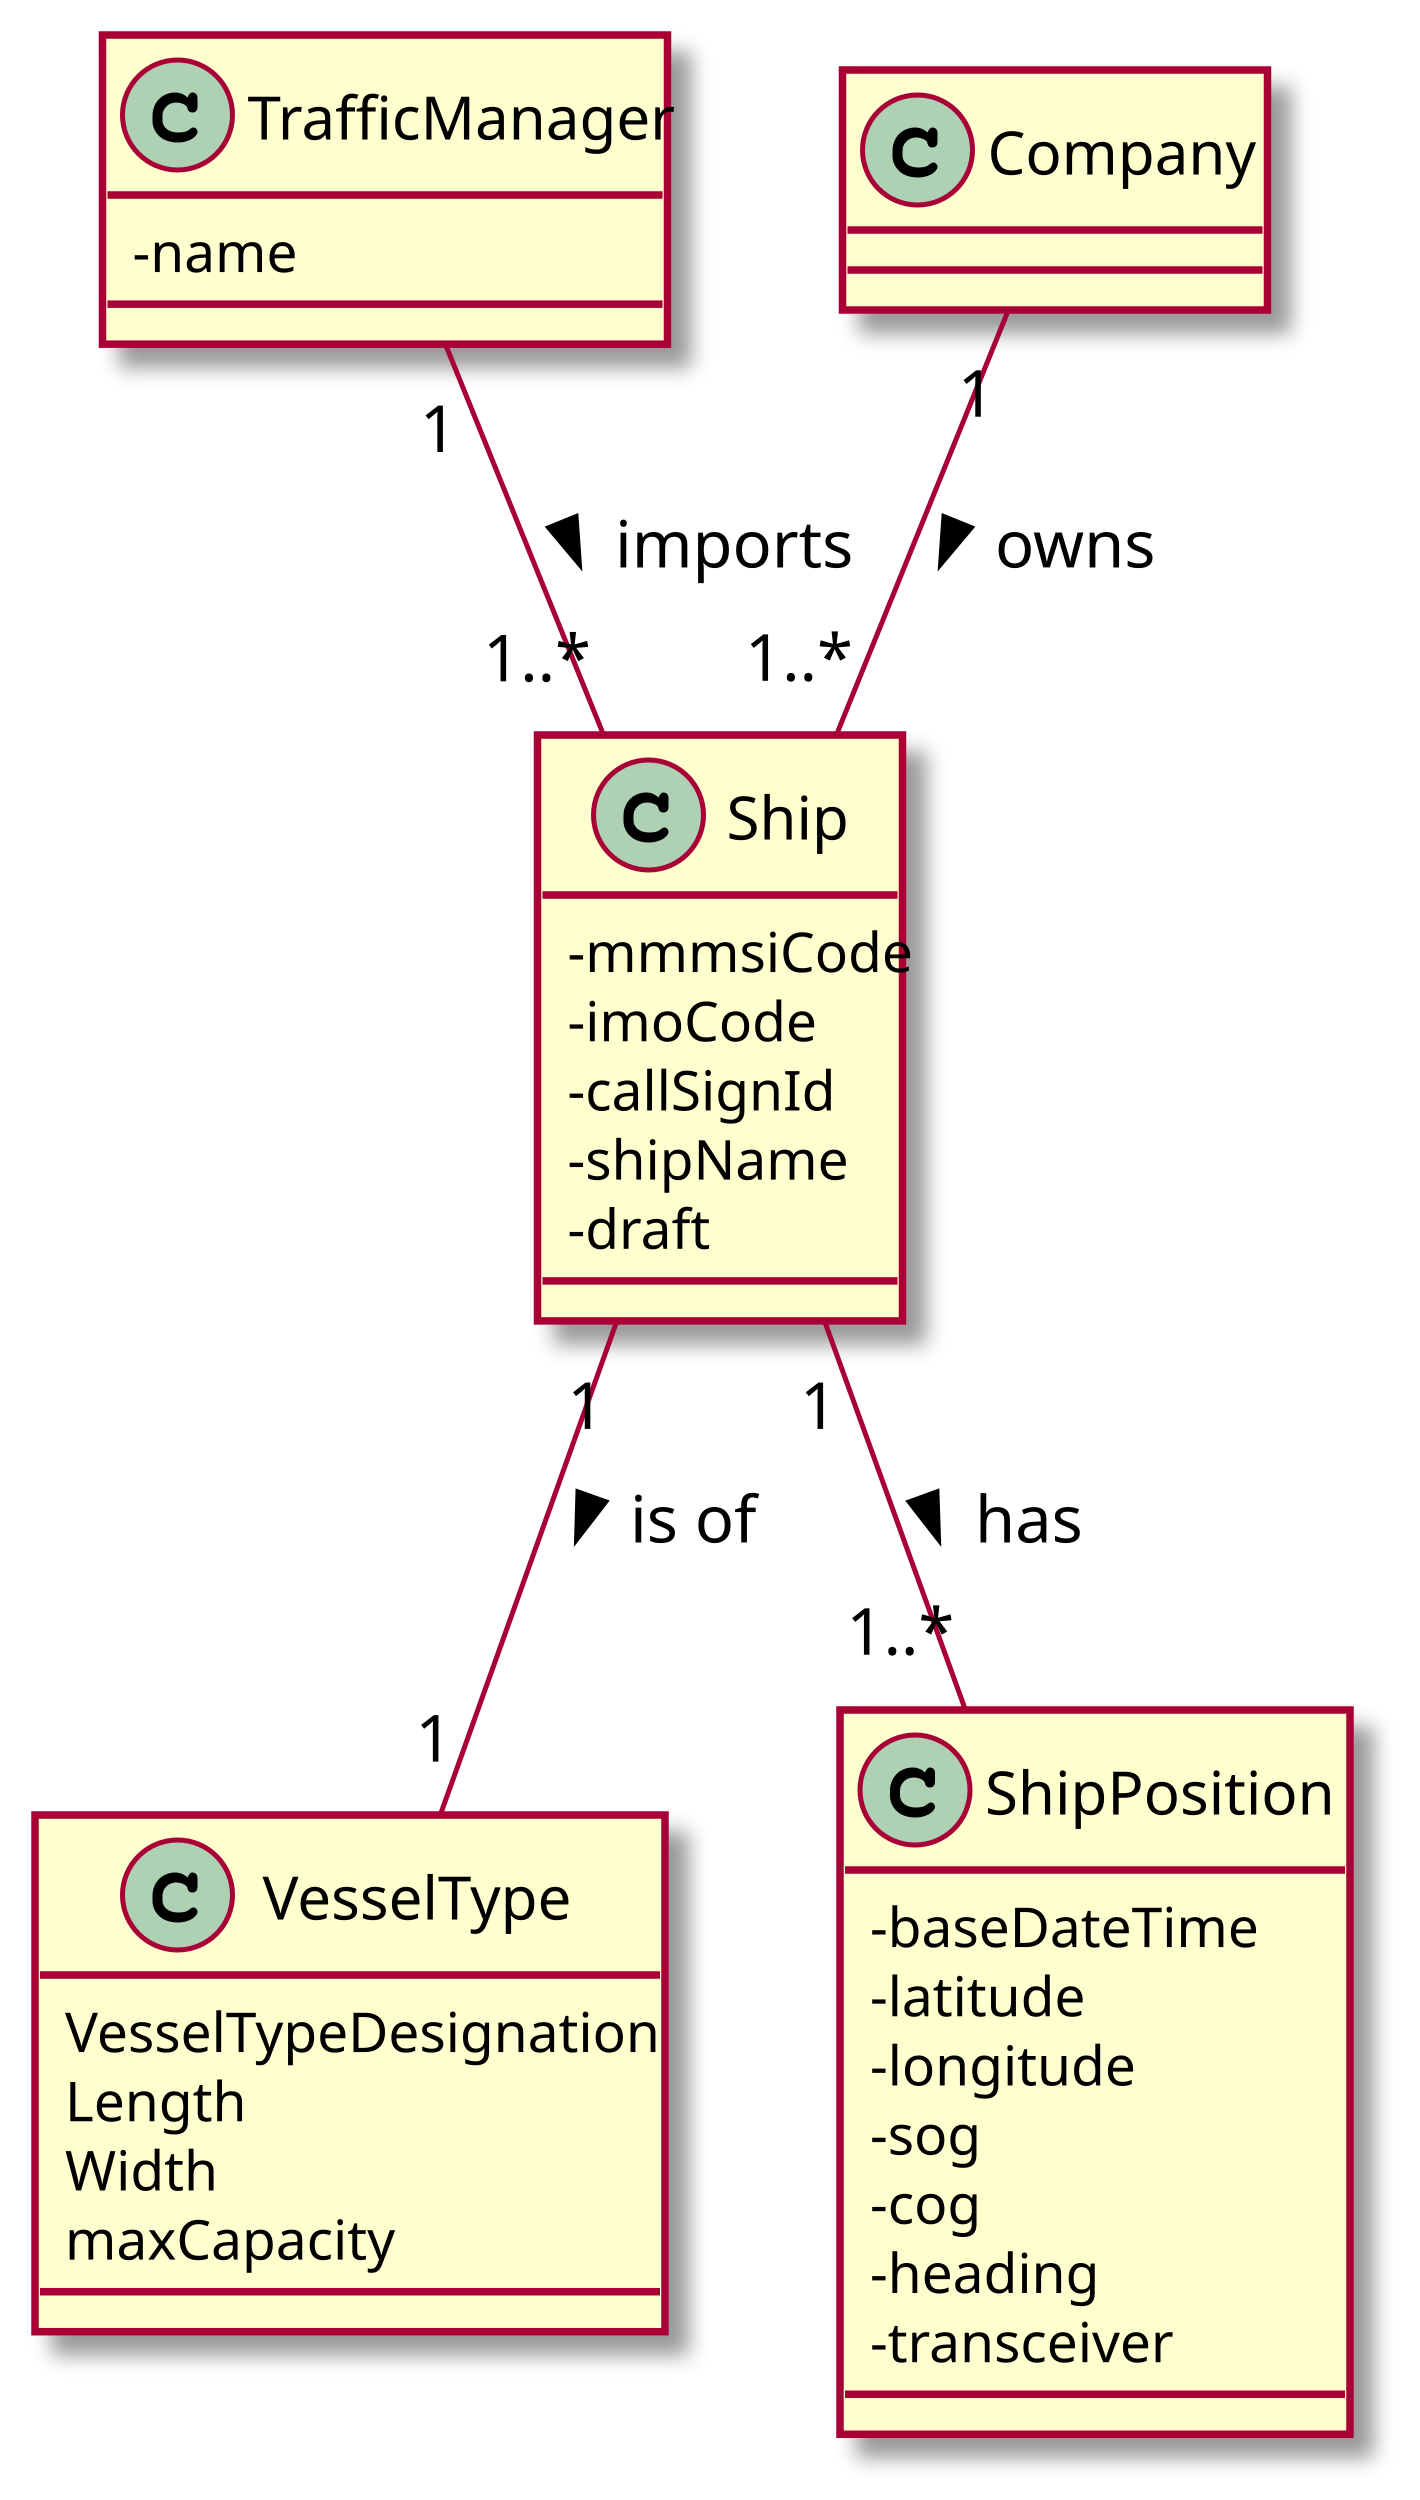
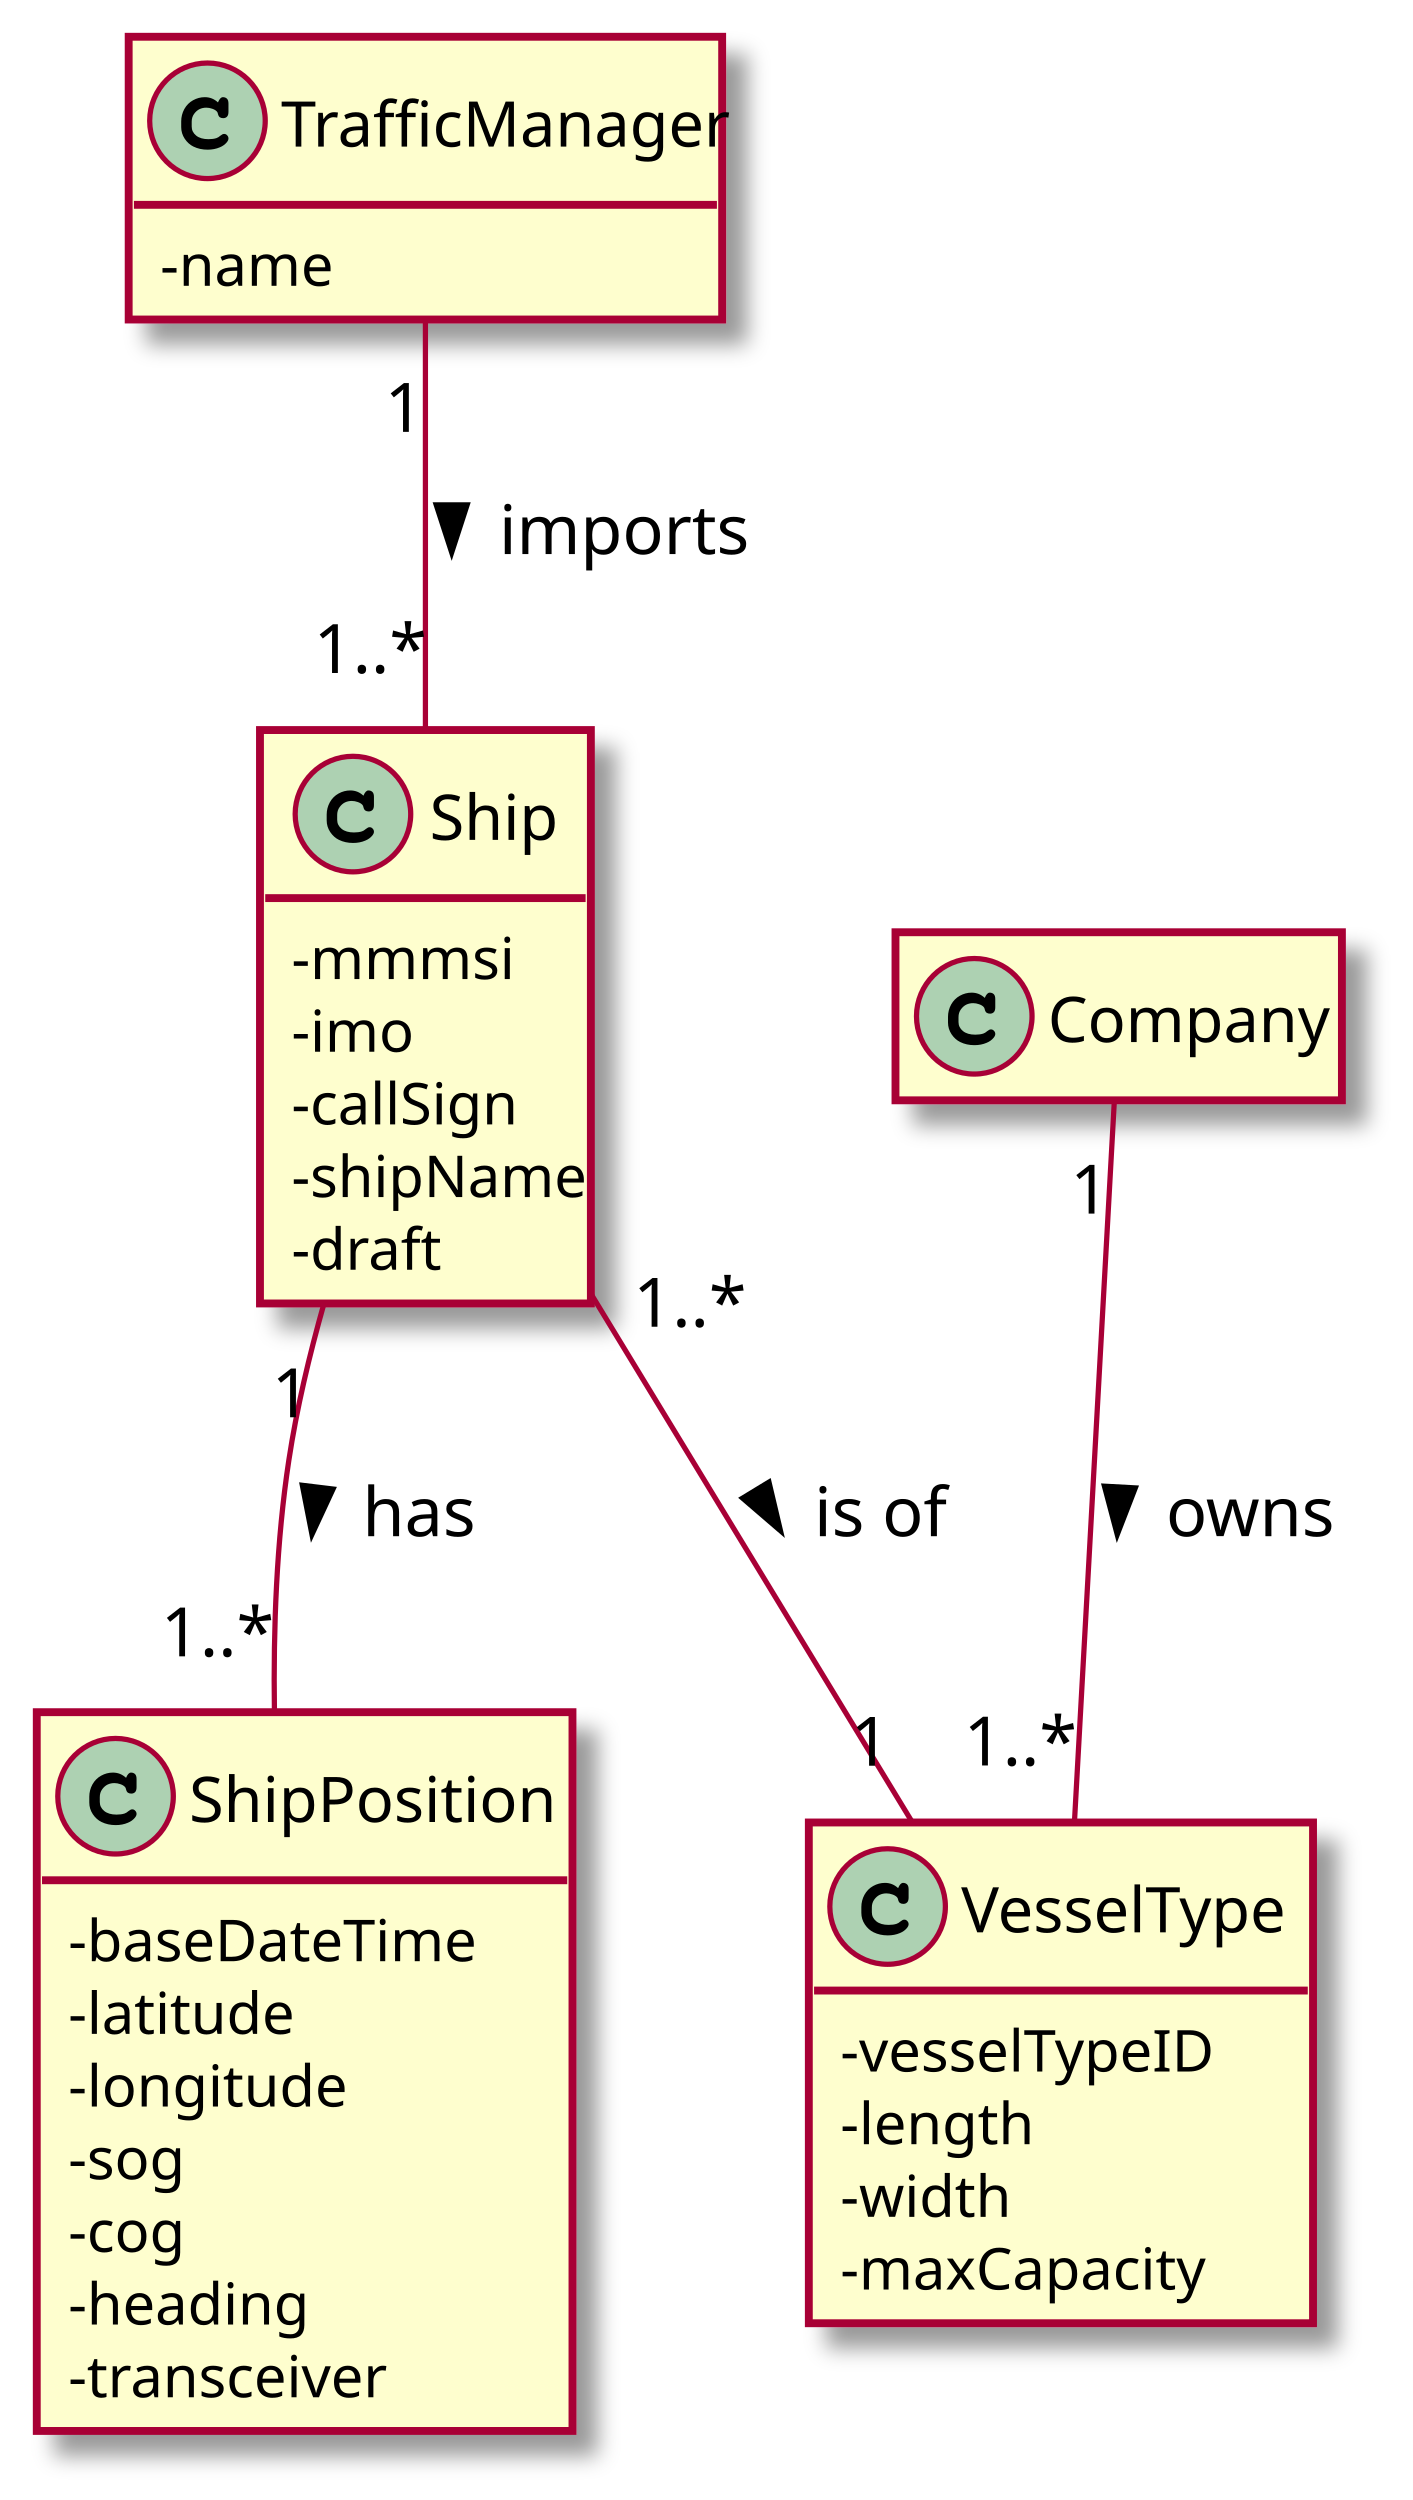
- <svg xmlns="http://www.w3.org/2000/svg" contentScriptType="application/ecmascript" contentStyleType="text/css" height="500px" preserveAspectRatio="none" style="width:284px;height:500px;background:#FFFFFF;" version="1.1" viewBox="0 0 284 500" width="284px" zoomAndPan="magnify">
+ <svg xmlns="http://www.w3.org/2000/svg" contentScriptType="application/ecmascript" contentStyleType="text/css" height="476px" preserveAspectRatio="none" style="width:269px;height:476px;background:#FFFFFF;" version="1.1" viewBox="0 0 269 476" width="269px" zoomAndPan="magnify">
  <defs>
-     <filter height="300%" id="fk5x4py01kdge" width="300%" x="-1" y="-1">
+     <filter height="300%" id="fwral0z7jevto" width="300%" x="-1" y="-1">
      <feGaussianBlur result="blurOut" stdDeviation="2.0" />
      <feColorMatrix in="blurOut" result="blurOut2" type="matrix" values="0 0 0 0 0 0 0 0 0 0 0 0 0 0 0 0 0 0 .4 0" />
      <feOffset dx="4.0" dy="4.0" in="blurOut2" result="blurOut3" />
      <feBlend in="SourceGraphic" in2="blurOut3" mode="normal" />
    </filter>
  </defs>
  <g>
-     <rect codeLine="4" fill="#FEFECE" filter="url(#fk5x4py01kdge)" height="61.836" id="TrafficManager" style="stroke:#A80036;stroke-width:1.5;" width="113" x="20.5" y="7" />
-     <ellipse cx="35.5" cy="23" fill="#ADD1B2" rx="11" ry="11" style="stroke:#A80036;stroke-width:1.0;" />
-     <path d="M37.5,19.5 Q37.703,19 37.938,18.75 Q38.172,18.5 38.438,18.5 Q38.906,18.5 39.203,18.781 Q39.5,19.062 39.5,19.719 L39.5,21.281 Q39.5,21.938 39.219,22.219 Q38.938,22.5 38.5,22.5 Q38.109,22.5 37.859,22.328 Q37.609,22.156 37.5,21.703 Q37.453,21.391 37.281,21.219 Q36.969,20.891 36.406,20.703 Q35.844,20.5 35.281,20.5 Q34.578,20.5 33.984,20.781 Q33.406,21.062 32.953,21.688 Q32.5,22.312 32.5,23.172 L32.5,24.094 Q32.5,25.125 33.344,25.812 Q34.188,26.5 35.688,26.5 Q36.578,26.5 37.203,26.297 Q37.562,26.188 37.969,25.828 Q38.234,25.625 38.375,25.562 Q38.516,25.5 38.688,25.5 Q39.016,25.5 39.25,25.766 Q39.5,26.016 39.5,26.375 Q39.5,26.719 39.156,27.125 Q38.656,27.719 37.859,28.047 Q36.812,28.5 35.531,28.5 Q34.031,28.5 32.828,27.906 Q31.859,27.438 31.172,26.422 Q30.5,25.406 30.5,24.203 L30.5,23.109 Q30.5,21.859 31.094,20.766 Q31.703,19.672 32.75,19.094 Q33.812,18.5 35,18.5 Q35.719,18.5 36.344,18.75 Q36.969,19 37.5,19.5 Z " fill="#000000" />
-     <text fill="#000000" font-family="sans-serif" font-size="12" lengthAdjust="spacing" textLength="81" x="49.5" y="27.91">TrafficManager</text>
-     <line style="stroke:#A80036;stroke-width:1.5;" x1="21.5" x2="132.5" y1="39" y2="39" />
-     <text fill="#000000" font-family="sans-serif" font-size="11" lengthAdjust="spacing" textLength="30" x="26.5" y="54.419">-name</text>
-     <line style="stroke:#A80036;stroke-width:1.5;" x1="21.5" x2="132.5" y1="60.836" y2="60.836" />
-     <rect codeLine="8" fill="#FEFECE" filter="url(#fk5x4py01kdge)" height="48" id="Company" style="stroke:#A80036;stroke-width:1.5;" width="85" x="168.5" y="14" />
-     <ellipse cx="183.5" cy="30" fill="#ADD1B2" rx="11" ry="11" style="stroke:#A80036;stroke-width:1.0;" />
-     <path d="M185.5,26.5 Q185.703,26 185.938,25.75 Q186.172,25.5 186.438,25.5 Q186.906,25.5 187.203,25.781 Q187.5,26.062 187.5,26.719 L187.5,28.281 Q187.5,28.938 187.219,29.219 Q186.938,29.5 186.5,29.5 Q186.109,29.5 185.859,29.328 Q185.609,29.156 185.5,28.703 Q185.453,28.391 185.281,28.219 Q184.969,27.891 184.406,27.703 Q183.844,27.5 183.281,27.5 Q182.578,27.5 181.984,27.781 Q181.406,28.062 180.953,28.688 Q180.5,29.312 180.5,30.172 L180.5,31.094 Q180.5,32.125 181.344,32.812 Q182.188,33.5 183.688,33.5 Q184.578,33.5 185.203,33.297 Q185.562,33.188 185.969,32.828 Q186.234,32.625 186.375,32.562 Q186.516,32.5 186.688,32.5 Q187.016,32.5 187.25,32.766 Q187.5,33.016 187.5,33.375 Q187.5,33.719 187.156,34.125 Q186.656,34.719 185.859,35.047 Q184.812,35.5 183.531,35.5 Q182.031,35.5 180.828,34.906 Q179.859,34.438 179.172,33.422 Q178.5,32.406 178.5,31.203 L178.5,30.109 Q178.5,28.859 179.094,27.766 Q179.703,26.672 180.75,26.094 Q181.812,25.5 183,25.5 Q183.719,25.5 184.344,25.75 Q184.969,26 185.5,26.5 Z " fill="#000000" />
-     <text fill="#000000" font-family="sans-serif" font-size="12" lengthAdjust="spacing" textLength="53" x="197.5" y="34.91">Company</text>
-     <line style="stroke:#A80036;stroke-width:1.5;" x1="169.5" x2="252.5" y1="46" y2="46" />
-     <line style="stroke:#A80036;stroke-width:1.5;" x1="169.5" x2="252.5" y1="54" y2="54" />
-     <rect codeLine="10" fill="#FEFECE" filter="url(#fk5x4py01kdge)" height="117.18" id="Ship" style="stroke:#A80036;stroke-width:1.5;" width="73" x="107.5" y="147" />
-     <ellipse cx="129.7" cy="163" fill="#ADD1B2" rx="11" ry="11" style="stroke:#A80036;stroke-width:1.0;" />
-     <path d="M131.7,159.5 Q131.903,159 132.137,158.75 Q132.372,158.5 132.637,158.5 Q133.106,158.5 133.403,158.781 Q133.7,159.062 133.7,159.719 L133.7,161.281 Q133.7,161.938 133.419,162.219 Q133.137,162.5 132.7,162.5 Q132.309,162.5 132.059,162.328 Q131.809,162.156 131.7,161.703 Q131.653,161.391 131.481,161.219 Q131.169,160.891 130.606,160.703 Q130.044,160.5 129.481,160.5 Q128.778,160.5 128.184,160.781 Q127.606,161.062 127.153,161.688 Q126.7,162.312 126.7,163.172 L126.7,164.094 Q126.7,165.125 127.544,165.812 Q128.387,166.5 129.887,166.5 Q130.778,166.5 131.403,166.297 Q131.762,166.188 132.169,165.828 Q132.434,165.625 132.575,165.562 Q132.716,165.5 132.887,165.5 Q133.216,165.5 133.45,165.766 Q133.7,166.016 133.7,166.375 Q133.7,166.719 133.356,167.125 Q132.856,167.719 132.059,168.047 Q131.012,168.5 129.731,168.5 Q128.231,168.5 127.028,167.906 Q126.059,167.438 125.372,166.422 Q124.7,165.406 124.7,164.203 L124.7,163.109 Q124.7,161.859 125.294,160.766 Q125.903,159.672 126.95,159.094 Q128.012,158.5 129.2,158.5 Q129.919,158.5 130.544,158.75 Q131.169,159 131.7,159.5 Z " fill="#000000" />
-     <text fill="#000000" font-family="sans-serif" font-size="12" lengthAdjust="spacing" textLength="25" x="145.3" y="167.91">Ship</text>
-     <line style="stroke:#A80036;stroke-width:1.5;" x1="108.5" x2="179.5" y1="179" y2="179" />
-     <text fill="#000000" font-family="sans-serif" font-size="11" lengthAdjust="spacing" textLength="61" x="113.5" y="194.419">-mmmsiCode</text>
-     <text fill="#000000" font-family="sans-serif" font-size="11" lengthAdjust="spacing" textLength="45" x="113.5" y="208.255">-imoCode</text>
-     <text fill="#000000" font-family="sans-serif" font-size="11" lengthAdjust="spacing" textLength="49" x="113.5" y="222.091">-callSignId</text>
-     <text fill="#000000" font-family="sans-serif" font-size="11" lengthAdjust="spacing" textLength="51" x="113.5" y="235.927">-shipName</text>
-     <text fill="#000000" font-family="sans-serif" font-size="11" lengthAdjust="spacing" textLength="27" x="113.5" y="249.763">-draft</text>
-     <line style="stroke:#A80036;stroke-width:1.5;" x1="108.5" x2="179.5" y1="256.18" y2="256.18" />
-     <rect codeLine="18" fill="#FEFECE" filter="url(#fk5x4py01kdge)" height="103.344" id="VesselType" style="stroke:#A80036;stroke-width:1.5;" width="126" x="7" y="363" />
-     <ellipse cx="35.5" cy="379" fill="#ADD1B2" rx="11" ry="11" style="stroke:#A80036;stroke-width:1.0;" />
-     <path d="M37.5,375.5 Q37.703,375 37.938,374.75 Q38.172,374.5 38.438,374.5 Q38.906,374.5 39.203,374.781 Q39.5,375.062 39.5,375.719 L39.5,377.281 Q39.5,377.938 39.219,378.219 Q38.938,378.5 38.5,378.5 Q38.109,378.5 37.859,378.328 Q37.609,378.156 37.5,377.703 Q37.453,377.391 37.281,377.219 Q36.969,376.891 36.406,376.703 Q35.844,376.5 35.281,376.5 Q34.578,376.5 33.984,376.781 Q33.406,377.062 32.953,377.688 Q32.5,378.312 32.5,379.172 L32.5,380.094 Q32.5,381.125 33.344,381.812 Q34.188,382.5 35.688,382.5 Q36.578,382.5 37.203,382.297 Q37.562,382.188 37.969,381.828 Q38.234,381.625 38.375,381.562 Q38.516,381.5 38.688,381.5 Q39.016,381.5 39.25,381.766 Q39.5,382.016 39.5,382.375 Q39.5,382.719 39.156,383.125 Q38.656,383.719 37.859,384.047 Q36.812,384.5 35.531,384.5 Q34.031,384.5 32.828,383.906 Q31.859,383.438 31.172,382.422 Q30.5,381.406 30.5,380.203 L30.5,379.109 Q30.5,377.859 31.094,376.766 Q31.703,375.672 32.75,375.094 Q33.812,374.5 35,374.5 Q35.719,374.5 36.344,374.75 Q36.969,375 37.5,375.5 Z " fill="#000000" />
-     <text fill="#000000" font-family="sans-serif" font-size="12" lengthAdjust="spacing" textLength="64" x="52.5" y="383.91">VesselType</text>
-     <line style="stroke:#A80036;stroke-width:1.5;" x1="8" x2="132" y1="395" y2="395" />
-     <text fill="#000000" font-family="sans-serif" font-size="11" lengthAdjust="spacing" textLength="114" x="13" y="410.419">VesselTypeDesignation</text>
-     <text fill="#000000" font-family="sans-serif" font-size="11" lengthAdjust="spacing" textLength="33" x="13" y="424.255">Length</text>
-     <text fill="#000000" font-family="sans-serif" font-size="11" lengthAdjust="spacing" textLength="27" x="13" y="438.091">Width</text>
-     <text fill="#000000" font-family="sans-serif" font-size="11" lengthAdjust="spacing" textLength="62" x="13" y="451.927">maxCapacity</text>
-     <line style="stroke:#A80036;stroke-width:1.5;" x1="8" x2="132" y1="458.344" y2="458.344" />
-     <rect codeLine="25" fill="#FEFECE" filter="url(#fk5x4py01kdge)" height="144.852" id="ShipPosition" style="stroke:#A80036;stroke-width:1.5;" width="102" x="168" y="342" />
-     <ellipse cx="183" cy="358" fill="#ADD1B2" rx="11" ry="11" style="stroke:#A80036;stroke-width:1.0;" />
-     <path d="M185,354.5 Q185.203,354 185.438,353.75 Q185.672,353.5 185.938,353.5 Q186.406,353.5 186.703,353.781 Q187,354.062 187,354.719 L187,356.281 Q187,356.938 186.719,357.219 Q186.438,357.5 186,357.5 Q185.609,357.5 185.359,357.328 Q185.109,357.156 185,356.703 Q184.953,356.391 184.781,356.219 Q184.469,355.891 183.906,355.703 Q183.344,355.5 182.781,355.5 Q182.078,355.5 181.484,355.781 Q180.906,356.062 180.453,356.688 Q180,357.312 180,358.172 L180,359.094 Q180,360.125 180.844,360.812 Q181.688,361.5 183.188,361.5 Q184.078,361.5 184.703,361.297 Q185.062,361.188 185.469,360.828 Q185.734,360.625 185.875,360.562 Q186.016,360.5 186.188,360.5 Q186.516,360.5 186.75,360.766 Q187,361.016 187,361.375 Q187,361.719 186.656,362.125 Q186.156,362.719 185.359,363.047 Q184.312,363.5 183.031,363.5 Q181.531,363.5 180.328,362.906 Q179.359,362.438 178.672,361.422 Q178,360.406 178,359.203 L178,358.109 Q178,356.859 178.594,355.766 Q179.203,354.672 180.25,354.094 Q181.312,353.5 182.5,353.5 Q183.219,353.5 183.844,353.75 Q184.469,354 185,354.5 Z " fill="#000000" />
-     <text fill="#000000" font-family="sans-serif" font-size="12" lengthAdjust="spacing" textLength="70" x="197" y="362.91">ShipPosition</text>
-     <line style="stroke:#A80036;stroke-width:1.5;" x1="169" x2="269" y1="374" y2="374" />
-     <text fill="#000000" font-family="sans-serif" font-size="11" lengthAdjust="spacing" textLength="72" x="174" y="389.419">-baseDateTime</text>
-     <text fill="#000000" font-family="sans-serif" font-size="11" lengthAdjust="spacing" textLength="38" x="174" y="403.255">-latitude</text>
-     <text fill="#000000" font-family="sans-serif" font-size="11" lengthAdjust="spacing" textLength="47" x="174" y="417.091">-longitude</text>
-     <text fill="#000000" font-family="sans-serif" font-size="11" lengthAdjust="spacing" textLength="22" x="174" y="430.927">-sog</text>
-     <text fill="#000000" font-family="sans-serif" font-size="11" lengthAdjust="spacing" textLength="22" x="174" y="444.763">-cog</text>
-     <text fill="#000000" font-family="sans-serif" font-size="11" lengthAdjust="spacing" textLength="42" x="174" y="458.599">-heading</text>
-     <text fill="#000000" font-family="sans-serif" font-size="11" lengthAdjust="spacing" textLength="59" x="174" y="472.435">-transceiver</text>
-     <line style="stroke:#A80036;stroke-width:1.5;" x1="169" x2="269" y1="478.852" y2="478.852" />
-     <path codeLine="35" d="M201.68,62.01 C192.84,83.86 179.18,117.61 167.37,146.78 " fill="none" id="Company-Ship" style="stroke:#A80036;stroke-width:1.0;" />
-     <polygon fill="#000000" points="188.124,112.811,194.242,105.529,188.793,103.324,188.124,112.811" style="stroke:#000000;stroke-width:1.0;" />
-     <text fill="#000000" font-family="sans-serif" font-size="13" lengthAdjust="spacing" textLength="30" x="199" y="113.495">owns</text>
-     <text fill="#000000" font-family="sans-serif" font-size="13" lengthAdjust="spacing" textLength="7" x="191.555" y="83.35">1</text>
-     <text fill="#000000" font-family="sans-serif" font-size="13" lengthAdjust="spacing" textLength="20" x="149" y="136.154">1..*</text>
-     <path codeLine="36" d="M89.29,69.36 C98.05,91 110.11,120.78 120.67,146.88 " fill="none" id="TrafficManager-Ship" style="stroke:#A80036;stroke-width:1.0;" />
-     <polygon fill="#000000" points="115.876,112.811,115.206,103.323,109.758,105.529,115.876,112.811" style="stroke:#000000;stroke-width:1.0;" />
-     <text fill="#000000" font-family="sans-serif" font-size="13" lengthAdjust="spacing" textLength="43" x="123" y="113.495">imports</text>
-     <text fill="#000000" font-family="sans-serif" font-size="13" lengthAdjust="spacing" textLength="7" x="83.966" y="90.407">1</text>
-     <text fill="#000000" font-family="sans-serif" font-size="13" lengthAdjust="spacing" textLength="20" x="96.608" y="136.266">1..*</text>
-     <path codeLine="37" d="M164.89,264.16 C173.6,288.21 183.81,316.39 193,341.75 " fill="none" id="Ship-ShipPosition" style="stroke:#A80036;stroke-width:1.0;" />
-     <polygon fill="#000000" points="187.703,307.877,187.385,298.372,181.859,300.374,187.703,307.877" style="stroke:#000000;stroke-width:1.0;" />
-     <text fill="#000000" font-family="sans-serif" font-size="13" lengthAdjust="spacing" textLength="21" x="195" y="308.495">has</text>
-     <text fill="#000000" font-family="sans-serif" font-size="13" lengthAdjust="spacing" textLength="7" x="160.009" y="285.79">1</text>
-     <text fill="#000000" font-family="sans-serif" font-size="13" lengthAdjust="spacing" textLength="20" x="169.287" y="330.944">1..*</text>
-     <path codeLine="38" d="M123.39,264.16 C112.31,295.14 98.78,333 88.11,362.84 " fill="none" id="Ship-VesselType" style="stroke:#A80036;stroke-width:1.0;" />
-     <polygon fill="#000000" points="115.317,307.884,121.129,300.356,115.594,298.377,115.317,307.884" style="stroke:#000000;stroke-width:1.0;" />
-     <text fill="#000000" font-family="sans-serif" font-size="13" lengthAdjust="spacing" textLength="24" x="126" y="308.495">is of</text>
-     <text fill="#000000" font-family="sans-serif" font-size="13" lengthAdjust="spacing" textLength="7" x="113.452" y="285.79">1</text>
-     <text fill="#000000" font-family="sans-serif" font-size="13" lengthAdjust="spacing" textLength="7" x="83.073" y="352.319">1</text>
+     <rect codeLine="6" fill="#FEFECE" filter="url(#fwral0z7jevto)" height="53.836" id="TrafficManager" style="stroke:#A80036;stroke-width:1.5;" width="113" x="24.5" y="7" />
+     <ellipse cx="39.5" cy="23" fill="#ADD1B2" rx="11" ry="11" style="stroke:#A80036;stroke-width:1.0;" />
+     <path d="M41.5,19.5 Q41.703,19 41.938,18.75 Q42.172,18.5 42.438,18.5 Q42.906,18.5 43.203,18.781 Q43.5,19.062 43.5,19.719 L43.5,21.281 Q43.5,21.938 43.219,22.219 Q42.938,22.5 42.5,22.5 Q42.109,22.5 41.859,22.328 Q41.609,22.156 41.5,21.703 Q41.453,21.391 41.281,21.219 Q40.969,20.891 40.406,20.703 Q39.844,20.5 39.281,20.5 Q38.578,20.5 37.984,20.781 Q37.406,21.062 36.953,21.688 Q36.5,22.312 36.5,23.172 L36.5,24.094 Q36.5,25.125 37.344,25.812 Q38.188,26.5 39.688,26.5 Q40.578,26.5 41.203,26.297 Q41.562,26.188 41.969,25.828 Q42.234,25.625 42.375,25.562 Q42.516,25.5 42.688,25.5 Q43.016,25.5 43.25,25.766 Q43.5,26.016 43.5,26.375 Q43.5,26.719 43.156,27.125 Q42.656,27.719 41.859,28.047 Q40.812,28.5 39.531,28.5 Q38.031,28.5 36.828,27.906 Q35.859,27.438 35.172,26.422 Q34.5,25.406 34.5,24.203 L34.5,23.109 Q34.5,21.859 35.094,20.766 Q35.703,19.672 36.75,19.094 Q37.812,18.5 39,18.5 Q39.719,18.5 40.344,18.75 Q40.969,19 41.5,19.5 Z " fill="#000000" />
+     <text fill="#000000" font-family="sans-serif" font-size="12" lengthAdjust="spacing" textLength="81" x="53.5" y="27.91">TrafficManager</text>
+     <line style="stroke:#A80036;stroke-width:1.5;" x1="25.5" x2="136.5" y1="39" y2="39" />
+     <text fill="#000000" font-family="sans-serif" font-size="11" lengthAdjust="spacing" textLength="30" x="30.5" y="54.419">-name</text>
+     <rect codeLine="10" fill="#FEFECE" filter="url(#fwral0z7jevto)" height="32" id="Company" style="stroke:#A80036;stroke-width:1.5;" width="85" x="170.5" y="177.5" />
+     <ellipse cx="185.5" cy="193.5" fill="#ADD1B2" rx="11" ry="11" style="stroke:#A80036;stroke-width:1.0;" />
+     <path d="M187.5,190 Q187.703,189.5 187.938,189.25 Q188.172,189 188.438,189 Q188.906,189 189.203,189.281 Q189.5,189.562 189.5,190.219 L189.5,191.781 Q189.5,192.438 189.219,192.719 Q188.938,193 188.5,193 Q188.109,193 187.859,192.828 Q187.609,192.656 187.5,192.203 Q187.453,191.891 187.281,191.719 Q186.969,191.391 186.406,191.203 Q185.844,191 185.281,191 Q184.578,191 183.984,191.281 Q183.406,191.562 182.953,192.188 Q182.5,192.812 182.5,193.672 L182.5,194.594 Q182.5,195.625 183.344,196.312 Q184.188,197 185.688,197 Q186.578,197 187.203,196.797 Q187.562,196.688 187.969,196.328 Q188.234,196.125 188.375,196.062 Q188.516,196 188.688,196 Q189.016,196 189.25,196.266 Q189.5,196.516 189.5,196.875 Q189.5,197.219 189.156,197.625 Q188.656,198.219 187.859,198.547 Q186.812,199 185.531,199 Q184.031,199 182.828,198.406 Q181.859,197.938 181.172,196.922 Q180.5,195.906 180.5,194.703 L180.5,193.609 Q180.5,192.359 181.094,191.266 Q181.703,190.172 182.75,189.594 Q183.812,189 185,189 Q185.719,189 186.344,189.25 Q186.969,189.5 187.5,190 Z " fill="#000000" />
+     <text fill="#000000" font-family="sans-serif" font-size="12" lengthAdjust="spacing" textLength="53" x="199.5" y="198.41">Company</text>
+     <rect codeLine="12" fill="#FEFECE" filter="url(#fwral0z7jevto)" height="109.18" id="Ship" style="stroke:#A80036;stroke-width:1.5;" width="63" x="49.5" y="139" />
+     <ellipse cx="67.2" cy="155" fill="#ADD1B2" rx="11" ry="11" style="stroke:#A80036;stroke-width:1.0;" />
+     <path d="M69.2,151.5 Q69.403,151 69.638,150.75 Q69.872,150.5 70.138,150.5 Q70.606,150.5 70.903,150.781 Q71.2,151.062 71.2,151.719 L71.2,153.281 Q71.2,153.938 70.919,154.219 Q70.638,154.5 70.2,154.5 Q69.809,154.5 69.559,154.328 Q69.309,154.156 69.2,153.703 Q69.153,153.391 68.981,153.219 Q68.669,152.891 68.106,152.703 Q67.544,152.5 66.981,152.5 Q66.278,152.5 65.684,152.781 Q65.106,153.062 64.653,153.688 Q64.2,154.312 64.2,155.172 L64.2,156.094 Q64.2,157.125 65.044,157.812 Q65.888,158.5 67.388,158.5 Q68.278,158.5 68.903,158.297 Q69.263,158.188 69.669,157.828 Q69.934,157.625 70.075,157.562 Q70.216,157.5 70.388,157.5 Q70.716,157.5 70.95,157.766 Q71.2,158.016 71.2,158.375 Q71.2,158.719 70.856,159.125 Q70.356,159.719 69.559,160.047 Q68.513,160.5 67.231,160.5 Q65.731,160.5 64.528,159.906 Q63.559,159.438 62.872,158.422 Q62.2,157.406 62.2,156.203 L62.2,155.109 Q62.2,153.859 62.794,152.766 Q63.403,151.672 64.45,151.094 Q65.513,150.5 66.7,150.5 Q67.419,150.5 68.044,150.75 Q68.669,151 69.2,151.5 Z " fill="#000000" />
+     <text fill="#000000" font-family="sans-serif" font-size="12" lengthAdjust="spacing" textLength="25" x="81.8" y="159.91">Ship</text>
+     <line style="stroke:#A80036;stroke-width:1.5;" x1="50.5" x2="111.5" y1="171" y2="171" />
+     <text fill="#000000" font-family="sans-serif" font-size="11" lengthAdjust="spacing" textLength="36" x="55.5" y="186.419">-mmmsi</text>
+     <text fill="#000000" font-family="sans-serif" font-size="11" lengthAdjust="spacing" textLength="20" x="55.5" y="200.255">-imo</text>
+     <text fill="#000000" font-family="sans-serif" font-size="11" lengthAdjust="spacing" textLength="41" x="55.5" y="214.091">-callSign</text>
+     <text fill="#000000" font-family="sans-serif" font-size="11" lengthAdjust="spacing" textLength="51" x="55.5" y="227.927">-shipName</text>
+     <text fill="#000000" font-family="sans-serif" font-size="11" lengthAdjust="spacing" textLength="27" x="55.5" y="241.763">-draft</text>
+     <rect codeLine="22" fill="#FEFECE" filter="url(#fwral0z7jevto)" height="95.344" id="VesselType" style="stroke:#A80036;stroke-width:1.5;" width="96" x="154" y="347" />
+     <ellipse cx="169" cy="363" fill="#ADD1B2" rx="11" ry="11" style="stroke:#A80036;stroke-width:1.0;" />
+     <path d="M171,359.5 Q171.203,359 171.438,358.75 Q171.672,358.5 171.938,358.5 Q172.406,358.5 172.703,358.781 Q173,359.062 173,359.719 L173,361.281 Q173,361.938 172.719,362.219 Q172.438,362.5 172,362.5 Q171.609,362.5 171.359,362.328 Q171.109,362.156 171,361.703 Q170.953,361.391 170.781,361.219 Q170.469,360.891 169.906,360.703 Q169.344,360.5 168.781,360.5 Q168.078,360.5 167.484,360.781 Q166.906,361.062 166.453,361.688 Q166,362.312 166,363.172 L166,364.094 Q166,365.125 166.844,365.812 Q167.688,366.5 169.188,366.5 Q170.078,366.5 170.703,366.297 Q171.062,366.188 171.469,365.828 Q171.734,365.625 171.875,365.562 Q172.016,365.5 172.188,365.5 Q172.516,365.5 172.75,365.766 Q173,366.016 173,366.375 Q173,366.719 172.656,367.125 Q172.156,367.719 171.359,368.047 Q170.312,368.5 169.031,368.5 Q167.531,368.5 166.328,367.906 Q165.359,367.438 164.672,366.422 Q164,365.406 164,364.203 L164,363.109 Q164,361.859 164.594,360.766 Q165.203,359.672 166.25,359.094 Q167.312,358.5 168.5,358.5 Q169.219,358.5 169.844,358.75 Q170.469,359 171,359.5 Z " fill="#000000" />
+     <text fill="#000000" font-family="sans-serif" font-size="12" lengthAdjust="spacing" textLength="64" x="183" y="367.91">VesselType</text>
+     <line style="stroke:#A80036;stroke-width:1.5;" x1="155" x2="249" y1="379" y2="379" />
+     <text fill="#000000" font-family="sans-serif" font-size="11" lengthAdjust="spacing" textLength="69" x="160" y="394.419">-vesselTypeID</text>
+     <text fill="#000000" font-family="sans-serif" font-size="11" lengthAdjust="spacing" textLength="33" x="160" y="408.255">-length</text>
+     <text fill="#000000" font-family="sans-serif" font-size="11" lengthAdjust="spacing" textLength="31" x="160" y="422.091">-width</text>
+     <text fill="#000000" font-family="sans-serif" font-size="11" lengthAdjust="spacing" textLength="66" x="160" y="435.927">-maxCapacity</text>
+     <rect codeLine="29" fill="#FEFECE" filter="url(#fwral0z7jevto)" height="136.852" id="ShipPosition" style="stroke:#A80036;stroke-width:1.5;" width="102" x="7" y="326" />
+     <ellipse cx="22" cy="342" fill="#ADD1B2" rx="11" ry="11" style="stroke:#A80036;stroke-width:1.0;" />
+     <path d="M24,338.5 Q24.203,338 24.438,337.75 Q24.672,337.5 24.938,337.5 Q25.406,337.5 25.703,337.781 Q26,338.062 26,338.719 L26,340.281 Q26,340.938 25.719,341.219 Q25.438,341.5 25,341.5 Q24.609,341.5 24.359,341.328 Q24.109,341.156 24,340.703 Q23.953,340.391 23.781,340.219 Q23.469,339.891 22.906,339.703 Q22.344,339.5 21.781,339.5 Q21.078,339.5 20.484,339.781 Q19.906,340.062 19.453,340.688 Q19,341.312 19,342.172 L19,343.094 Q19,344.125 19.844,344.812 Q20.688,345.5 22.188,345.5 Q23.078,345.5 23.703,345.297 Q24.062,345.188 24.469,344.828 Q24.734,344.625 24.875,344.562 Q25.016,344.5 25.188,344.5 Q25.516,344.5 25.75,344.766 Q26,345.016 26,345.375 Q26,345.719 25.656,346.125 Q25.156,346.719 24.359,347.047 Q23.312,347.5 22.031,347.5 Q20.531,347.5 19.328,346.906 Q18.359,346.438 17.672,345.422 Q17,344.406 17,343.203 L17,342.109 Q17,340.859 17.594,339.766 Q18.203,338.672 19.25,338.094 Q20.312,337.5 21.5,337.5 Q22.219,337.5 22.844,337.75 Q23.469,338 24,338.5 Z " fill="#000000" />
+     <text fill="#000000" font-family="sans-serif" font-size="12" lengthAdjust="spacing" textLength="70" x="36" y="346.91">ShipPosition</text>
+     <line style="stroke:#A80036;stroke-width:1.5;" x1="8" x2="108" y1="358" y2="358" />
+     <text fill="#000000" font-family="sans-serif" font-size="11" lengthAdjust="spacing" textLength="72" x="13" y="373.419">-baseDateTime</text>
+     <text fill="#000000" font-family="sans-serif" font-size="11" lengthAdjust="spacing" textLength="38" x="13" y="387.255">-latitude</text>
+     <text fill="#000000" font-family="sans-serif" font-size="11" lengthAdjust="spacing" textLength="47" x="13" y="401.091">-longitude</text>
+     <text fill="#000000" font-family="sans-serif" font-size="11" lengthAdjust="spacing" textLength="22" x="13" y="414.927">-sog</text>
+     <text fill="#000000" font-family="sans-serif" font-size="11" lengthAdjust="spacing" textLength="22" x="13" y="428.763">-cog</text>
+     <text fill="#000000" font-family="sans-serif" font-size="11" lengthAdjust="spacing" textLength="42" x="13" y="442.599">-heading</text>
+     <text fill="#000000" font-family="sans-serif" font-size="11" lengthAdjust="spacing" textLength="59" x="13" y="456.435">-transceiver</text>
+     <path codeLine="39" d="M212.16,209.78 C210.56,238.73 207.03,302.59 204.58,346.83 " fill="none" id="Company-VesselType" style="stroke:#A80036;stroke-width:1.0;" />
+     <polygon fill="#000000" points="212.724,292.168,216.158,283.299,210.289,282.975,212.724,292.168" style="stroke:#000000;stroke-width:1.0;" />
+     <text fill="#000000" font-family="sans-serif" font-size="13" lengthAdjust="spacing" textLength="30" x="222" y="292.495">owns</text>
+     <text fill="#000000" font-family="sans-serif" font-size="13" lengthAdjust="spacing" textLength="7" x="203.777" y="231.07">1</text>
+     <text fill="#000000" font-family="sans-serif" font-size="13" lengthAdjust="spacing" textLength="20" x="183.49" y="336.149">1..*</text>
+     <path codeLine="40" d="M112.63,246.52 C131.54,277.62 155.36,316.79 173.65,346.87 " fill="none" id="Ship-VesselType" style="stroke:#A80036;stroke-width:1.0;" />
+     <polygon fill="#000000" points="148.598,291.448,146.41,282.193,141.387,285.247,148.598,291.448" style="stroke:#000000;stroke-width:1.0;" />
+     <text fill="#000000" font-family="sans-serif" font-size="13" lengthAdjust="spacing" textLength="24" x="155" y="292.495">is of</text>
+     <text fill="#000000" font-family="sans-serif" font-size="13" lengthAdjust="spacing" textLength="20" x="120.566" y="252.613">1..*</text>
+     <text fill="#000000" font-family="sans-serif" font-size="13" lengthAdjust="spacing" textLength="7" x="161.972" y="336.195">1</text>
+     <path codeLine="41" d="M81,61.01 C81,82.06 81,112.43 81,138.68 " fill="none" id="TrafficManager-Ship" style="stroke:#A80036;stroke-width:1.0;" />
+     <polygon fill="#000000" points="86,105.176,88.939,96.131,83.061,96.131,86,105.176" style="stroke:#000000;stroke-width:1.0;" />
+     <text fill="#000000" font-family="sans-serif" font-size="13" lengthAdjust="spacing" textLength="43" x="95" y="105.495">imports</text>
+     <text fill="#000000" font-family="sans-serif" font-size="13" lengthAdjust="spacing" textLength="7" x="73.234" y="82.22">1</text>
+     <text fill="#000000" font-family="sans-serif" font-size="13" lengthAdjust="spacing" textLength="20" x="59.719" y="128.137">1..*</text>
+     <path codeLine="42" d="M61.66,248.29 C58.89,258.06 56.48,268.24 55,278 C52.66,293.37 52.02,310.02 52.25,325.76 " fill="none" id="Ship-ShipPosition" style="stroke:#A80036;stroke-width:1.0;" />
+     <polygon fill="#000000" points="59.397,292.139,63.405,283.515,57.57,282.806,59.397,292.139" style="stroke:#000000;stroke-width:1.0;" />
+     <text fill="#000000" font-family="sans-serif" font-size="13" lengthAdjust="spacing" textLength="21" x="69" y="292.495">has</text>
+     <text fill="#000000" font-family="sans-serif" font-size="13" lengthAdjust="spacing" textLength="7" x="51.734" y="269.841">1</text>
+     <text fill="#000000" font-family="sans-serif" font-size="13" lengthAdjust="spacing" textLength="20" x="30.626" y="315.367">1..*</text>
  </g>
</svg>
